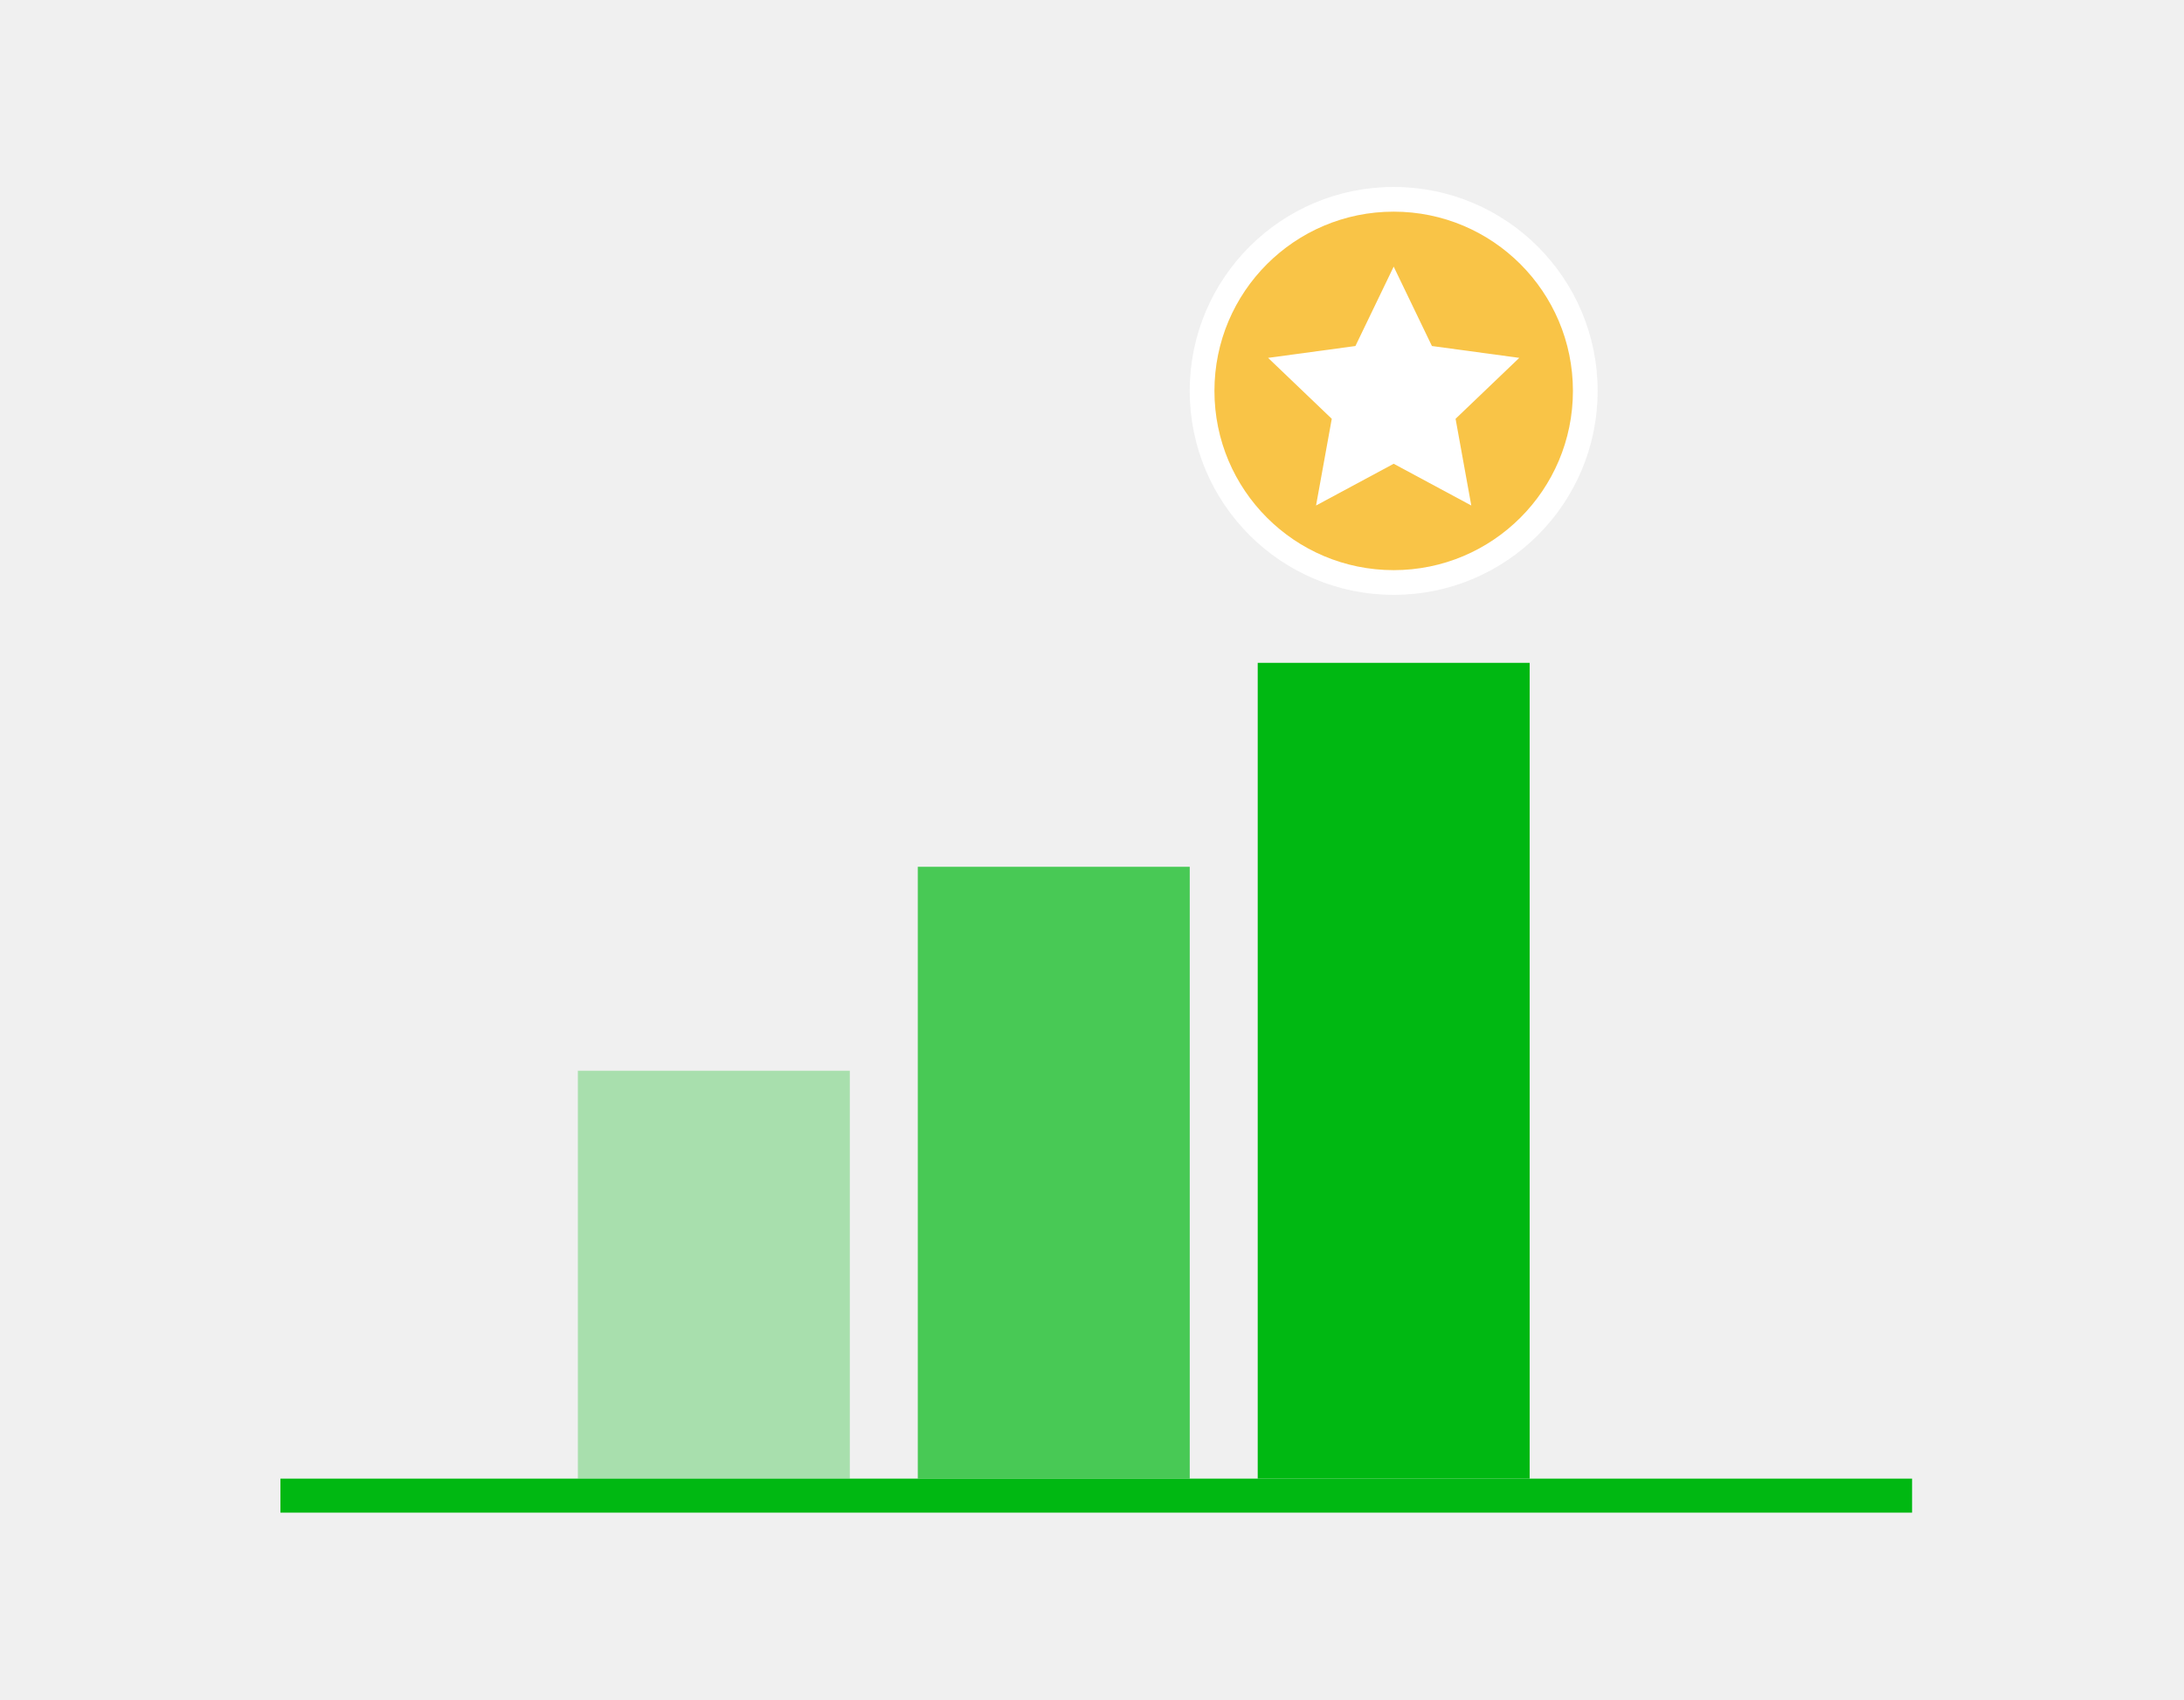
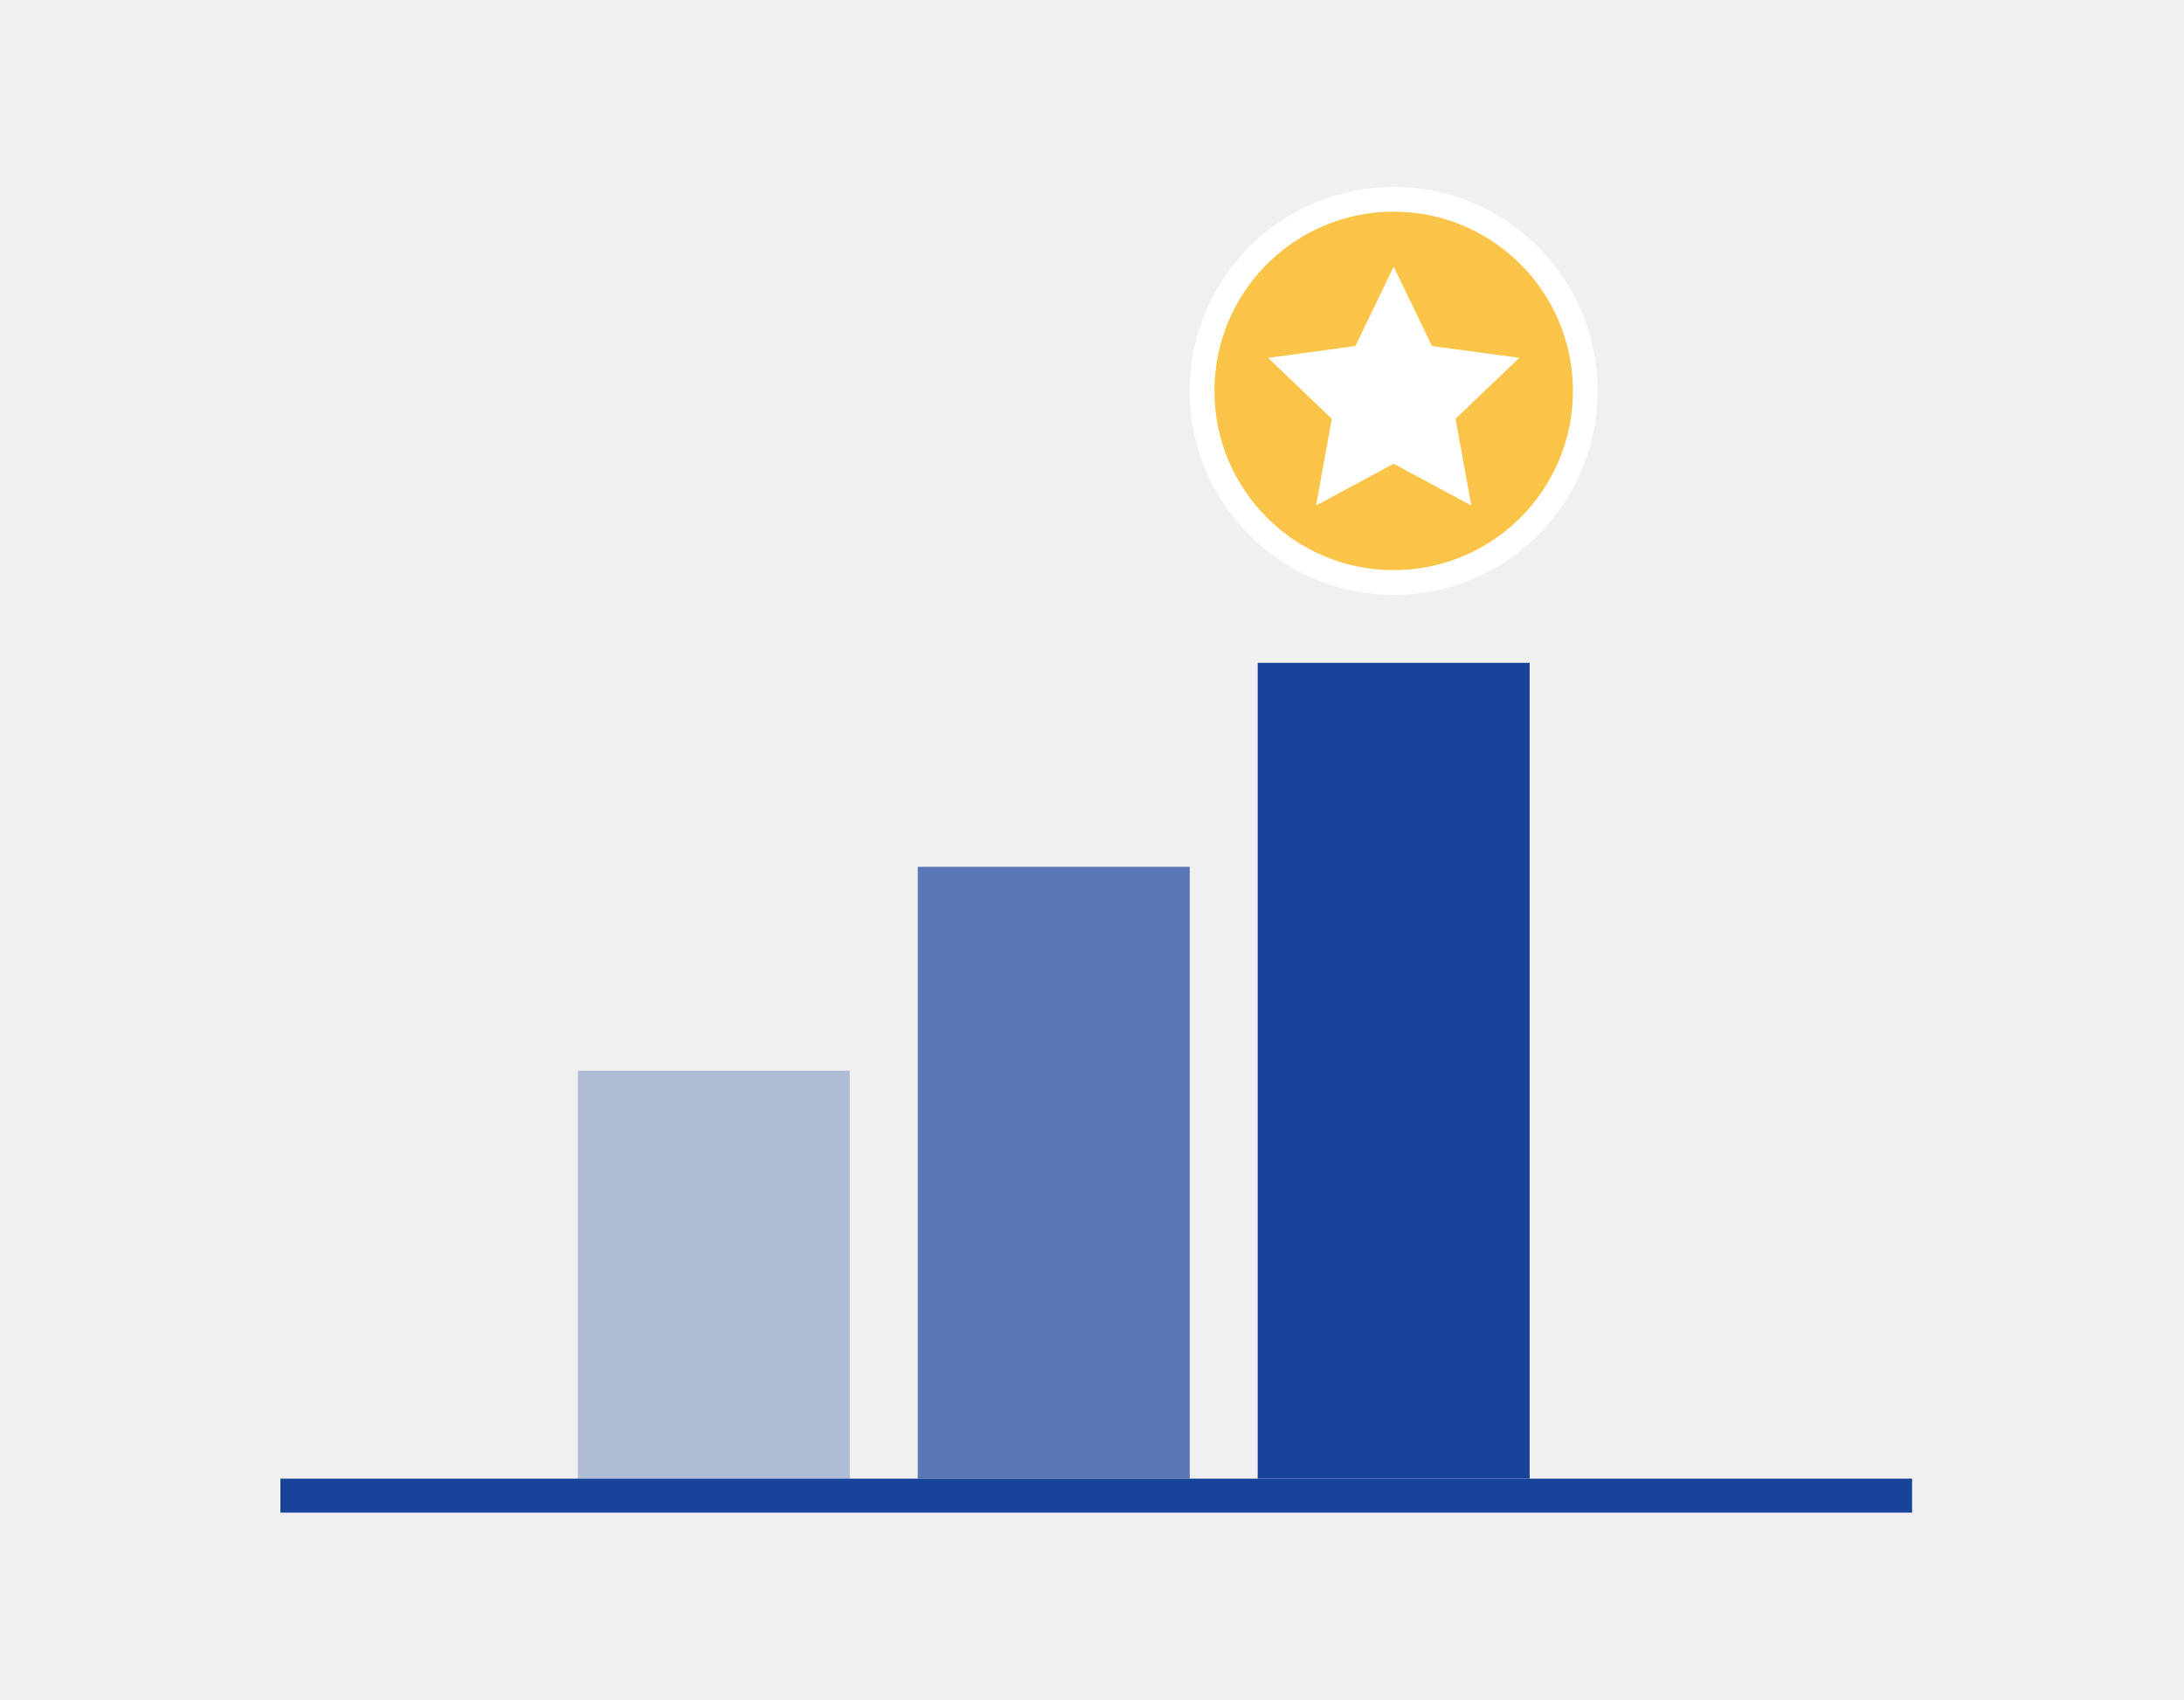
<svg xmlns="http://www.w3.org/2000/svg" width="257" height="200" viewBox="0 0 257 200" fill="none">
  <g clip-path="url(#clip0)">
-     <rect opacity="0.3" x="68" y="126" width="32" height="48" fill="#00B812" />
-     <rect opacity="0.7" x="108" y="102" width="32" height="72" fill="#00B812" />
-     <rect x="148" y="78" width="32" height="96" fill="#00B812" />
+     <rect opacity="0.3" x="68" y="126" width="32" height="48" fill="#17439a" />
+     <rect opacity="0.7" x="108" y="102" width="32" height="72" fill="#17439a" />
+     <rect x="148" y="78" width="32" height="96" fill="#17439a" />
    <path d="M164 70C177.255 70 188 59.255 188 46C188 32.745 177.255 22 164 22C150.745 22 140 32.745 140 46C140 59.255 150.745 70 164 70Z" fill="white" />
    <path d="M164 67.092C175.649 67.092 185.092 57.649 185.092 46C185.092 34.35 175.649 24.907 164 24.907C152.351 24.907 142.908 34.35 142.908 46C142.908 57.649 152.351 67.092 164 67.092Z" fill="#F9C447" />
    <path d="M164 31.375L168.501 40.718L178.779 42.112L171.283 49.282L173.133 59.486L164 54.574L154.865 59.486L156.715 49.282L149.221 42.112L159.498 40.718L164 31.375Z" fill="white" />
-     <rect x="33" y="174" width="192" height="4" fill="#00B812" />
+     <rect x="33" y="174" width="192" height="4" fill="#17439a" />
  </g>
  <defs>
    <clipPath id="clip0">
      <rect width="257" height="200" fill="white" />
    </clipPath>
  </defs>
</svg>
